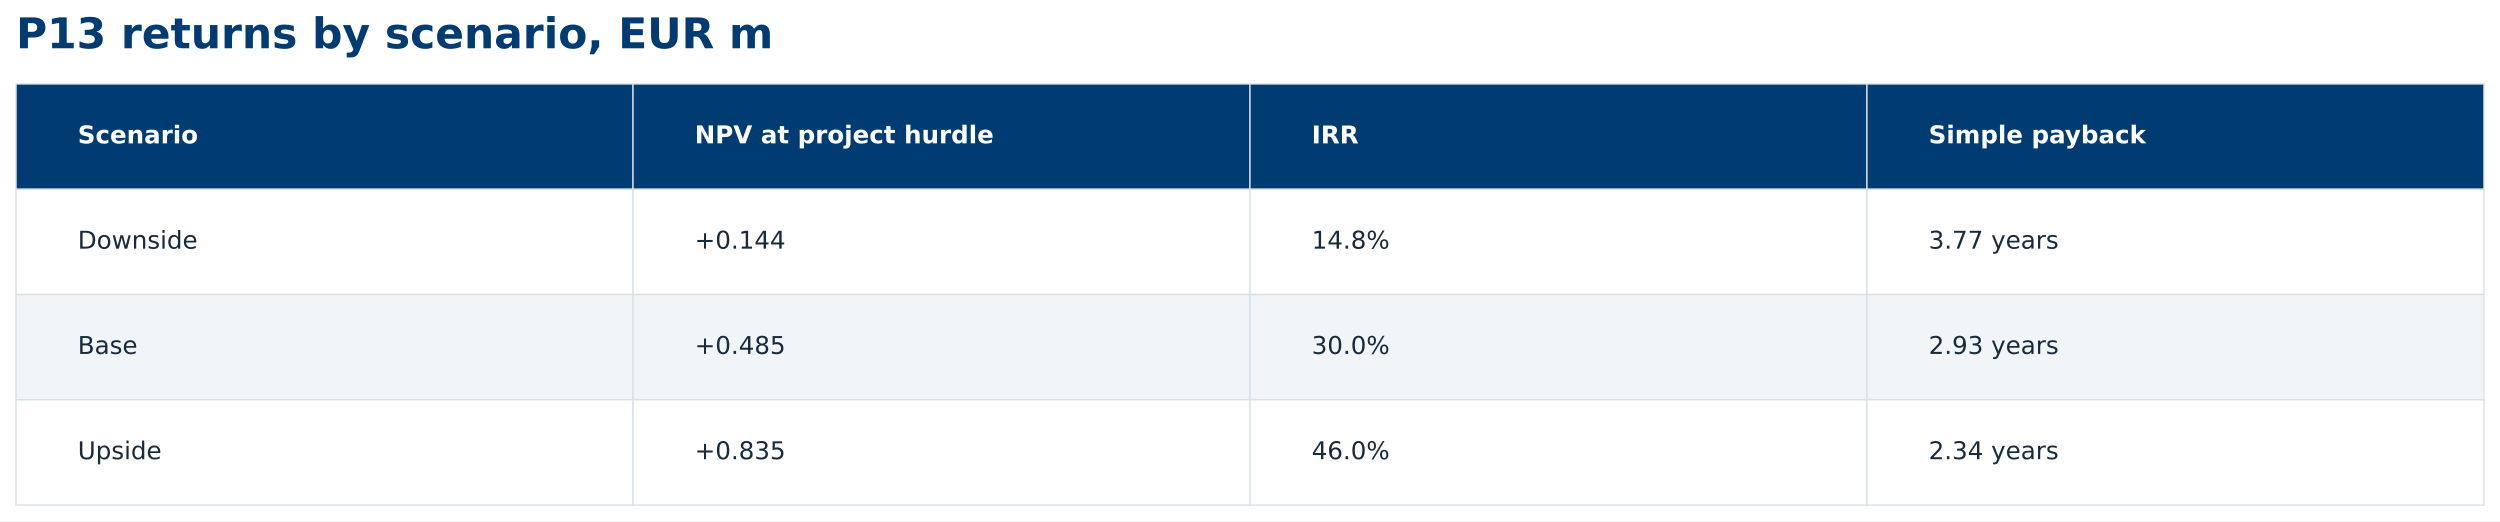
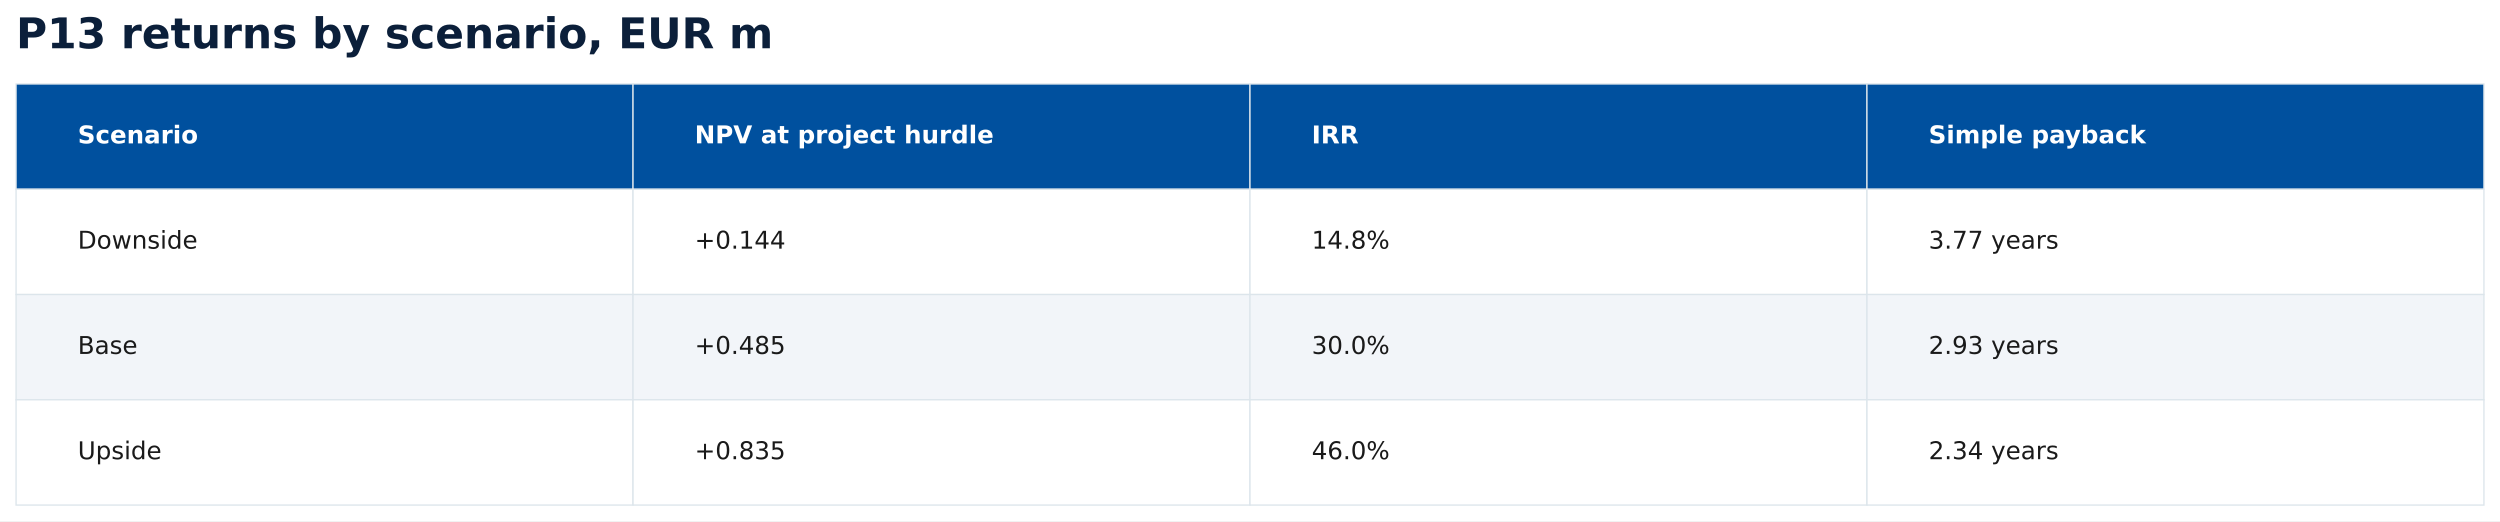
<svg xmlns="http://www.w3.org/2000/svg" xmlns:xlink="http://www.w3.org/1999/xlink" width="1120.32pt" height="233.535pt" viewBox="0 0 1120.32 233.535" version="1.1">
  <defs>
    <style type="text/css">*{stroke-linejoin: round; stroke-linecap: butt}</style>
  </defs>
  <g id="figure_1">
    <g id="patch_1">
      <path d="M 0 233.535  L 1120.32 233.535  L 1120.32 0  L 0 0  z " style="fill: #ffffff" />
    </g>
    <g id="axes_1">
      <g id="table_1">
        <g id="patch_2">
-           <path d="M 7.2 84.811  L 283.68 84.811  L 283.68 37.637  L 7.2 37.637  z " style="fill: #003b71; stroke: #d7e0e8; stroke-width: 0.6; stroke-linejoin: miter" />
+           <path d="M 7.2 84.811  L 283.68 84.811  L 283.68 37.637  L 7.2 37.637  z " style="fill: #00509e; stroke: #dce5eb; stroke-width: 0.6; stroke-linejoin: miter" />
        </g>
        <g id="text_1">
          <g style="fill: #ffffff" transform="translate(34.848 64.25954) scale(0.11 -0.11)">
            <defs>
              <path id="DejaVuSans-Bold-53" d="M 3834 4519  L 3834 3531  Q 3450 3703 3084 3790  Q 2719 3878 2394 3878  Q 1963 3878 1756 3759  Q 1550 3641 1550 3391  Q 1550 3203 1689 3098  Q 1828 2994 2194 2919  L 2706 2816  Q 3484 2659 3812 2340  Q 4141 2022 4141 1434  Q 4141 663 3683 286  Q 3225 -91 2284 -91  Q 1841 -91 1394 -6  Q 947 78 500 244  L 500 1259  Q 947 1022 1364 901  Q 1781 781 2169 781  Q 2563 781 2772 912  Q 2981 1044 2981 1288  Q 2981 1506 2839 1625  Q 2697 1744 2272 1838  L 1806 1941  Q 1106 2091 782 2419  Q 459 2747 459 3303  Q 459 4000 909 4375  Q 1359 4750 2203 4750  Q 2588 4750 2994 4692  Q 3400 4634 3834 4519  z " transform="scale(0.015625)" />
              <path id="DejaVuSans-Bold-63" d="M 3366 3391  L 3366 2478  Q 3138 2634 2908 2709  Q 2678 2784 2431 2784  Q 1963 2784 1702 2511  Q 1441 2238 1441 1747  Q 1441 1256 1702 982  Q 1963 709 2431 709  Q 2694 709 2930 787  Q 3166 866 3366 1019  L 3366 103  Q 3103 6 2833 -42  Q 2563 -91 2291 -91  Q 1344 -91 809 395  Q 275 881 275 1747  Q 275 2613 809 3098  Q 1344 3584 2291 3584  Q 2566 3584 2833 3536  Q 3100 3488 3366 3391  z " transform="scale(0.015625)" />
              <path id="DejaVuSans-Bold-65" d="M 4031 1759  L 4031 1441  L 1416 1441  Q 1456 1047 1700 850  Q 1944 653 2381 653  Q 2734 653 3104 758  Q 3475 863 3866 1075  L 3866 213  Q 3469 63 3072 -14  Q 2675 -91 2278 -91  Q 1328 -91 801 392  Q 275 875 275 1747  Q 275 2603 792 3093  Q 1309 3584 2216 3584  Q 3041 3584 3536 3087  Q 4031 2591 4031 1759  z M 2881 2131  Q 2881 2450 2695 2645  Q 2509 2841 2209 2841  Q 1884 2841 1681 2658  Q 1478 2475 1428 2131  L 2881 2131  z " transform="scale(0.015625)" />
              <path id="DejaVuSans-Bold-6e" d="M 4056 2131  L 4056 0  L 2931 0  L 2931 347  L 2931 1631  Q 2931 2084 2911 2256  Q 2891 2428 2841 2509  Q 2775 2619 2662 2680  Q 2550 2741 2406 2741  Q 2056 2741 1856 2470  Q 1656 2200 1656 1722  L 1656 0  L 538 0  L 538 3500  L 1656 3500  L 1656 2988  Q 1909 3294 2193 3439  Q 2478 3584 2822 3584  Q 3428 3584 3742 3212  Q 4056 2841 4056 2131  z " transform="scale(0.015625)" />
              <path id="DejaVuSans-Bold-61" d="M 2106 1575  Q 1756 1575 1579 1456  Q 1403 1338 1403 1106  Q 1403 894 1545 773  Q 1688 653 1941 653  Q 2256 653 2472 879  Q 2688 1106 2688 1447  L 2688 1575  L 2106 1575  z M 3816 1997  L 3816 0  L 2688 0  L 2688 519  Q 2463 200 2181 54  Q 1900 -91 1497 -91  Q 953 -91 614 226  Q 275 544 275 1050  Q 275 1666 698 1953  Q 1122 2241 2028 2241  L 2688 2241  L 2688 2328  Q 2688 2594 2478 2717  Q 2269 2841 1825 2841  Q 1466 2841 1156 2769  Q 847 2697 581 2553  L 581 3406  Q 941 3494 1303 3539  Q 1666 3584 2028 3584  Q 2975 3584 3395 3211  Q 3816 2838 3816 1997  z " transform="scale(0.015625)" />
              <path id="DejaVuSans-Bold-72" d="M 3138 2547  Q 2991 2616 2845 2648  Q 2700 2681 2553 2681  Q 2122 2681 1889 2404  Q 1656 2128 1656 1613  L 1656 0  L 538 0  L 538 3500  L 1656 3500  L 1656 2925  Q 1872 3269 2151 3426  Q 2431 3584 2822 3584  Q 2878 3584 2943 3579  Q 3009 3575 3134 3559  L 3138 2547  z " transform="scale(0.015625)" />
              <path id="DejaVuSans-Bold-69" d="M 538 3500  L 1656 3500  L 1656 0  L 538 0  L 538 3500  z M 538 4863  L 1656 4863  L 1656 3950  L 538 3950  L 538 4863  z " transform="scale(0.015625)" />
              <path id="DejaVuSans-Bold-6f" d="M 2203 2784  Q 1831 2784 1636 2517  Q 1441 2250 1441 1747  Q 1441 1244 1636 976  Q 1831 709 2203 709  Q 2569 709 2762 976  Q 2956 1244 2956 1747  Q 2956 2250 2762 2517  Q 2569 2784 2203 2784  z M 2203 3584  Q 3106 3584 3614 3096  Q 4122 2609 4122 1747  Q 4122 884 3614 396  Q 3106 -91 2203 -91  Q 1297 -91 786 396  Q 275 884 275 1747  Q 275 2609 786 3096  Q 1297 3584 2203 3584  z " transform="scale(0.015625)" />
            </defs>
            <use xlink:href="#DejaVuSans-Bold-53" />
            <use xlink:href="#DejaVuSans-Bold-63" transform="translate(72.02148 0)" />
            <use xlink:href="#DejaVuSans-Bold-65" transform="translate(131.2988 0)" />
            <use xlink:href="#DejaVuSans-Bold-6e" transform="translate(199.1211 0)" />
            <use xlink:href="#DejaVuSans-Bold-61" transform="translate(270.3125 0)" />
            <use xlink:href="#DejaVuSans-Bold-72" transform="translate(337.793 0)" />
            <use xlink:href="#DejaVuSans-Bold-69" transform="translate(387.1094 0)" />
            <use xlink:href="#DejaVuSans-Bold-6f" transform="translate(421.3867 0)" />
          </g>
        </g>
        <g id="patch_3">
-           <path d="M 283.68 84.811  L 560.16 84.811  L 560.16 37.637  L 283.68 37.637  z " style="fill: #003b71; stroke: #d7e0e8; stroke-width: 0.6; stroke-linejoin: miter" />
+           <path d="M 283.68 84.811  L 560.16 84.811  L 560.16 37.637  L 283.68 37.637  z " style="fill: #00509e; stroke: #dce5eb; stroke-width: 0.6; stroke-linejoin: miter" />
        </g>
        <g id="text_2">
          <g style="fill: #ffffff" transform="translate(311.328 64.21658) scale(0.11 -0.11)">
            <defs>
              <path id="DejaVuSans-Bold-4e" d="M 588 4666  L 1931 4666  L 3628 1466  L 3628 4666  L 4769 4666  L 4769 0  L 3425 0  L 1728 3200  L 1728 0  L 588 0  L 588 4666  z " transform="scale(0.015625)" />
              <path id="DejaVuSans-Bold-50" d="M 588 4666  L 2584 4666  Q 3475 4666 3951 4270  Q 4428 3875 4428 3144  Q 4428 2409 3951 2014  Q 3475 1619 2584 1619  L 1791 1619  L 1791 0  L 588 0  L 588 4666  z M 1791 3794  L 1791 2491  L 2456 2491  Q 2806 2491 2997 2661  Q 3188 2831 3188 3144  Q 3188 3456 2997 3625  Q 2806 3794 2456 3794  L 1791 3794  z " transform="scale(0.015625)" />
              <path id="DejaVuSans-Bold-56" d="M 31 4666  L 1241 4666  L 2478 1222  L 3713 4666  L 4922 4666  L 3194 0  L 1759 0  L 31 4666  z " transform="scale(0.015625)" />
              <path id="DejaVuSans-Bold-20" transform="scale(0.015625)" />
              <path id="DejaVuSans-Bold-74" d="M 1759 4494  L 1759 3500  L 2913 3500  L 2913 2700  L 1759 2700  L 1759 1216  Q 1759 972 1856 886  Q 1953 800 2241 800  L 2816 800  L 2816 0  L 1856 0  Q 1194 0 917 276  Q 641 553 641 1216  L 641 2700  L 84 2700  L 84 3500  L 641 3500  L 641 4494  L 1759 4494  z " transform="scale(0.015625)" />
              <path id="DejaVuSans-Bold-70" d="M 1656 506  L 1656 -1331  L 538 -1331  L 538 3500  L 1656 3500  L 1656 2988  Q 1888 3294 2169 3439  Q 2450 3584 2816 3584  Q 3463 3584 3878 3070  Q 4294 2556 4294 1747  Q 4294 938 3878 423  Q 3463 -91 2816 -91  Q 2450 -91 2169 54  Q 1888 200 1656 506  z M 2400 2772  Q 2041 2772 1848 2508  Q 1656 2244 1656 1747  Q 1656 1250 1848 986  Q 2041 722 2400 722  Q 2759 722 2948 984  Q 3138 1247 3138 1747  Q 3138 2247 2948 2509  Q 2759 2772 2400 2772  z " transform="scale(0.015625)" />
              <path id="DejaVuSans-Bold-6a" d="M 538 3500  L 1656 3500  L 1656 63  Q 1656 -641 1318 -1011  Q 981 -1381 341 -1381  L -213 -1381  L -213 -647  L -19 -647  Q 300 -647 419 -503  Q 538 -359 538 63  L 538 3500  z M 538 4863  L 1656 4863  L 1656 3950  L 538 3950  L 538 4863  z " transform="scale(0.015625)" />
              <path id="DejaVuSans-Bold-68" d="M 4056 2131  L 4056 0  L 2931 0  L 2931 347  L 2931 1625  Q 2931 2084 2911 2256  Q 2891 2428 2841 2509  Q 2775 2619 2662 2680  Q 2550 2741 2406 2741  Q 2056 2741 1856 2470  Q 1656 2200 1656 1722  L 1656 0  L 538 0  L 538 4863  L 1656 4863  L 1656 2988  Q 1909 3294 2193 3439  Q 2478 3584 2822 3584  Q 3428 3584 3742 3212  Q 4056 2841 4056 2131  z " transform="scale(0.015625)" />
              <path id="DejaVuSans-Bold-75" d="M 500 1363  L 500 3500  L 1625 3500  L 1625 3150  Q 1625 2866 1622 2436  Q 1619 2006 1619 1863  Q 1619 1441 1641 1255  Q 1663 1069 1716 984  Q 1784 875 1895 815  Q 2006 756 2150 756  Q 2500 756 2700 1025  Q 2900 1294 2900 1772  L 2900 3500  L 4019 3500  L 4019 0  L 2900 0  L 2900 506  Q 2647 200 2364 54  Q 2081 -91 1741 -91  Q 1134 -91 817 281  Q 500 653 500 1363  z " transform="scale(0.015625)" />
              <path id="DejaVuSans-Bold-64" d="M 2919 2988  L 2919 4863  L 4044 4863  L 4044 0  L 2919 0  L 2919 506  Q 2688 197 2409 53  Q 2131 -91 1766 -91  Q 1119 -91 703 423  Q 288 938 288 1747  Q 288 2556 703 3070  Q 1119 3584 1766 3584  Q 2128 3584 2408 3439  Q 2688 3294 2919 2988  z M 2181 722  Q 2541 722 2730 984  Q 2919 1247 2919 1747  Q 2919 2247 2730 2509  Q 2541 2772 2181 2772  Q 1825 2772 1636 2509  Q 1447 2247 1447 1747  Q 1447 1247 1636 984  Q 1825 722 2181 722  z " transform="scale(0.015625)" />
              <path id="DejaVuSans-Bold-6c" d="M 538 4863  L 1656 4863  L 1656 0  L 538 0  L 538 4863  z " transform="scale(0.015625)" />
            </defs>
            <use xlink:href="#DejaVuSans-Bold-4e" />
            <use xlink:href="#DejaVuSans-Bold-50" transform="translate(83.69141 0)" />
            <use xlink:href="#DejaVuSans-Bold-56" transform="translate(156.9824 0)" />
            <use xlink:href="#DejaVuSans-Bold-20" transform="translate(234.375 0)" />
            <use xlink:href="#DejaVuSans-Bold-61" transform="translate(269.1895 0)" />
            <use xlink:href="#DejaVuSans-Bold-74" transform="translate(336.6699 0)" />
            <use xlink:href="#DejaVuSans-Bold-20" transform="translate(384.4727 0)" />
            <use xlink:href="#DejaVuSans-Bold-70" transform="translate(419.2871 0)" />
            <use xlink:href="#DejaVuSans-Bold-72" transform="translate(490.8691 0)" />
            <use xlink:href="#DejaVuSans-Bold-6f" transform="translate(540.1855 0)" />
            <use xlink:href="#DejaVuSans-Bold-6a" transform="translate(608.8867 0)" />
            <use xlink:href="#DejaVuSans-Bold-65" transform="translate(643.1641 0)" />
            <use xlink:href="#DejaVuSans-Bold-63" transform="translate(710.9863 0)" />
            <use xlink:href="#DejaVuSans-Bold-74" transform="translate(770.2637 0)" />
            <use xlink:href="#DejaVuSans-Bold-20" transform="translate(818.0664 0)" />
            <use xlink:href="#DejaVuSans-Bold-68" transform="translate(852.8809 0)" />
            <use xlink:href="#DejaVuSans-Bold-75" transform="translate(924.0723 0)" />
            <use xlink:href="#DejaVuSans-Bold-72" transform="translate(995.2637 0)" />
            <use xlink:href="#DejaVuSans-Bold-64" transform="translate(1044.58 0)" />
            <use xlink:href="#DejaVuSans-Bold-6c" transform="translate(1116.162 0)" />
            <use xlink:href="#DejaVuSans-Bold-65" transform="translate(1150.439 0)" />
          </g>
        </g>
        <g id="patch_4">
-           <path d="M 560.16 84.811  L 836.64 84.811  L 836.64 37.637  L 560.16 37.637  z " style="fill: #003b71; stroke: #d7e0e8; stroke-width: 0.6; stroke-linejoin: miter" />
+           <path d="M 560.16 84.811  L 836.64 84.811  L 836.64 37.637  L 560.16 37.637  z " style="fill: #00509e; stroke: #dce5eb; stroke-width: 0.6; stroke-linejoin: miter" />
        </g>
        <g id="text_3">
          <g style="fill: #ffffff" transform="translate(587.808 64.25954) scale(0.11 -0.11)">
            <defs>
              <path id="DejaVuSans-Bold-49" d="M 588 4666  L 1791 4666  L 1791 0  L 588 0  L 588 4666  z " transform="scale(0.015625)" />
              <path id="DejaVuSans-Bold-52" d="M 2297 2597  Q 2675 2597 2839 2737  Q 3003 2878 3003 3200  Q 3003 3519 2839 3656  Q 2675 3794 2297 3794  L 1791 3794  L 1791 2597  L 2297 2597  z M 1791 1766  L 1791 0  L 588 0  L 588 4666  L 2425 4666  Q 3347 4666 3776 4356  Q 4206 4047 4206 3378  Q 4206 2916 3982 2619  Q 3759 2322 3309 2181  Q 3556 2125 3751 1926  Q 3947 1728 4147 1325  L 4800 0  L 3519 0  L 2950 1159  Q 2778 1509 2601 1637  Q 2425 1766 2131 1766  L 1791 1766  z " transform="scale(0.015625)" />
            </defs>
            <use xlink:href="#DejaVuSans-Bold-49" />
            <use xlink:href="#DejaVuSans-Bold-52" transform="translate(37.20703 0)" />
            <use xlink:href="#DejaVuSans-Bold-52" transform="translate(114.209 0)" />
          </g>
        </g>
        <g id="patch_5">
-           <path d="M 836.64 84.811  L 1113.12 84.811  L 1113.12 37.637  L 836.64 37.637  z " style="fill: #003b71; stroke: #d7e0e8; stroke-width: 0.6; stroke-linejoin: miter" />
+           <path d="M 836.64 84.811  L 1113.12 84.811  L 1113.12 37.637  L 836.64 37.637  z " style="fill: #00509e; stroke: #dce5eb; stroke-width: 0.6; stroke-linejoin: miter" />
        </g>
        <g id="text_4">
          <g style="fill: #ffffff" transform="translate(864.288 64.21658) scale(0.11 -0.11)">
            <defs>
              <path id="DejaVuSans-Bold-6d" d="M 3781 2919  Q 3994 3244 4286 3414  Q 4578 3584 4928 3584  Q 5531 3584 5847 3212  Q 6163 2841 6163 2131  L 6163 0  L 5038 0  L 5038 1825  Q 5041 1866 5042 1909  Q 5044 1953 5044 2034  Q 5044 2406 4934 2573  Q 4825 2741 4581 2741  Q 4263 2741 4089 2478  Q 3916 2216 3909 1719  L 3909 0  L 2784 0  L 2784 1825  Q 2784 2406 2684 2573  Q 2584 2741 2328 2741  Q 2006 2741 1831 2477  Q 1656 2213 1656 1722  L 1656 0  L 531 0  L 531 3500  L 1656 3500  L 1656 2988  Q 1863 3284 2130 3434  Q 2397 3584 2719 3584  Q 3081 3584 3359 3409  Q 3638 3234 3781 2919  z " transform="scale(0.015625)" />
              <path id="DejaVuSans-Bold-79" d="M 78 3500  L 1197 3500  L 2138 1125  L 2938 3500  L 4056 3500  L 2584 -331  Q 2363 -916 2067 -1148  Q 1772 -1381 1288 -1381  L 641 -1381  L 641 -647  L 991 -647  Q 1275 -647 1404 -556  Q 1534 -466 1606 -231  L 1638 -134  L 78 3500  z " transform="scale(0.015625)" />
              <path id="DejaVuSans-Bold-62" d="M 2400 722  Q 2759 722 2948 984  Q 3138 1247 3138 1747  Q 3138 2247 2948 2509  Q 2759 2772 2400 2772  Q 2041 2772 1848 2508  Q 1656 2244 1656 1747  Q 1656 1250 1848 986  Q 2041 722 2400 722  z M 1656 2988  Q 1888 3294 2169 3439  Q 2450 3584 2816 3584  Q 3463 3584 3878 3070  Q 4294 2556 4294 1747  Q 4294 938 3878 423  Q 3463 -91 2816 -91  Q 2450 -91 2169 54  Q 1888 200 1656 506  L 1656 0  L 538 0  L 538 4863  L 1656 4863  L 1656 2988  z " transform="scale(0.015625)" />
              <path id="DejaVuSans-Bold-6b" d="M 538 4863  L 1656 4863  L 1656 2216  L 2944 3500  L 4244 3500  L 2534 1894  L 4378 0  L 3022 0  L 1656 1459  L 1656 0  L 538 0  L 538 4863  z " transform="scale(0.015625)" />
            </defs>
            <use xlink:href="#DejaVuSans-Bold-53" />
            <use xlink:href="#DejaVuSans-Bold-69" transform="translate(72.02148 0)" />
            <use xlink:href="#DejaVuSans-Bold-6d" transform="translate(106.2988 0)" />
            <use xlink:href="#DejaVuSans-Bold-70" transform="translate(210.498 0)" />
            <use xlink:href="#DejaVuSans-Bold-6c" transform="translate(282.0801 0)" />
            <use xlink:href="#DejaVuSans-Bold-65" transform="translate(316.3574 0)" />
            <use xlink:href="#DejaVuSans-Bold-20" transform="translate(384.1797 0)" />
            <use xlink:href="#DejaVuSans-Bold-70" transform="translate(418.9941 0)" />
            <use xlink:href="#DejaVuSans-Bold-61" transform="translate(490.5762 0)" />
            <use xlink:href="#DejaVuSans-Bold-79" transform="translate(554.9316 0)" />
            <use xlink:href="#DejaVuSans-Bold-62" transform="translate(620.1172 0)" />
            <use xlink:href="#DejaVuSans-Bold-61" transform="translate(691.6992 0)" />
            <use xlink:href="#DejaVuSans-Bold-63" transform="translate(759.1797 0)" />
            <use xlink:href="#DejaVuSans-Bold-6b" transform="translate(818.457 0)" />
          </g>
        </g>
        <g id="patch_6">
-           <path d="M 7.2 131.986  L 283.68 131.986  L 283.68 84.811  L 7.2 84.811  z " style="fill: #ffffff; stroke: #d7e0e8; stroke-width: 0.6; stroke-linejoin: miter" />
+           <path d="M 7.2 131.986  L 283.68 131.986  L 283.68 84.811  L 7.2 84.811  z " style="fill: #ffffff; stroke: #dce5eb; stroke-width: 0.6; stroke-linejoin: miter" />
        </g>
        <g id="text_5">
-           <g style="fill: #172b3d" transform="translate(34.848 111.4339) scale(0.11 -0.11)">
+           <g style="fill: #1a1a1a" transform="translate(34.848 111.4339) scale(0.11 -0.11)">
            <defs>
              <path id="DejaVuSans-44" d="M 1259 4147  L 1259 519  L 2022 519  Q 2988 519 3436 956  Q 3884 1394 3884 2338  Q 3884 3275 3436 3711  Q 2988 4147 2022 4147  L 1259 4147  z M 628 4666  L 1925 4666  Q 3281 4666 3915 4102  Q 4550 3538 4550 2338  Q 4550 1131 3912 565  Q 3275 0 1925 0  L 628 0  L 628 4666  z " transform="scale(0.015625)" />
              <path id="DejaVuSans-6f" d="M 1959 3097  Q 1497 3097 1228 2736  Q 959 2375 959 1747  Q 959 1119 1226 758  Q 1494 397 1959 397  Q 2419 397 2687 759  Q 2956 1122 2956 1747  Q 2956 2369 2687 2733  Q 2419 3097 1959 3097  z M 1959 3584  Q 2709 3584 3137 3096  Q 3566 2609 3566 1747  Q 3566 888 3137 398  Q 2709 -91 1959 -91  Q 1206 -91 779 398  Q 353 888 353 1747  Q 353 2609 779 3096  Q 1206 3584 1959 3584  z " transform="scale(0.015625)" />
              <path id="DejaVuSans-77" d="M 269 3500  L 844 3500  L 1563 769  L 2278 3500  L 2956 3500  L 3675 769  L 4391 3500  L 4966 3500  L 4050 0  L 3372 0  L 2619 2869  L 1863 0  L 1184 0  L 269 3500  z " transform="scale(0.015625)" />
              <path id="DejaVuSans-6e" d="M 3513 2113  L 3513 0  L 2938 0  L 2938 2094  Q 2938 2591 2744 2837  Q 2550 3084 2163 3084  Q 1697 3084 1428 2787  Q 1159 2491 1159 1978  L 1159 0  L 581 0  L 581 3500  L 1159 3500  L 1159 2956  Q 1366 3272 1645 3428  Q 1925 3584 2291 3584  Q 2894 3584 3203 3211  Q 3513 2838 3513 2113  z " transform="scale(0.015625)" />
              <path id="DejaVuSans-73" d="M 2834 3397  L 2834 2853  Q 2591 2978 2328 3040  Q 2066 3103 1784 3103  Q 1356 3103 1142 2972  Q 928 2841 928 2578  Q 928 2378 1081 2264  Q 1234 2150 1697 2047  L 1894 2003  Q 2506 1872 2764 1633  Q 3022 1394 3022 966  Q 3022 478 2636 193  Q 2250 -91 1575 -91  Q 1294 -91 989 -36  Q 684 19 347 128  L 347 722  Q 666 556 975 473  Q 1284 391 1588 391  Q 1994 391 2212 530  Q 2431 669 2431 922  Q 2431 1156 2273 1281  Q 2116 1406 1581 1522  L 1381 1569  Q 847 1681 609 1914  Q 372 2147 372 2553  Q 372 3047 722 3315  Q 1072 3584 1716 3584  Q 2034 3584 2315 3537  Q 2597 3491 2834 3397  z " transform="scale(0.015625)" />
              <path id="DejaVuSans-69" d="M 603 3500  L 1178 3500  L 1178 0  L 603 0  L 603 3500  z M 603 4863  L 1178 4863  L 1178 4134  L 603 4134  L 603 4863  z " transform="scale(0.015625)" />
              <path id="DejaVuSans-64" d="M 2906 2969  L 2906 4863  L 3481 4863  L 3481 0  L 2906 0  L 2906 525  Q 2725 213 2448 61  Q 2172 -91 1784 -91  Q 1150 -91 751 415  Q 353 922 353 1747  Q 353 2572 751 3078  Q 1150 3584 1784 3584  Q 2172 3584 2448 3432  Q 2725 3281 2906 2969  z M 947 1747  Q 947 1113 1208 752  Q 1469 391 1925 391  Q 2381 391 2643 752  Q 2906 1113 2906 1747  Q 2906 2381 2643 2742  Q 2381 3103 1925 3103  Q 1469 3103 1208 2742  Q 947 2381 947 1747  z " transform="scale(0.015625)" />
              <path id="DejaVuSans-65" d="M 3597 1894  L 3597 1613  L 953 1613  Q 991 1019 1311 708  Q 1631 397 2203 397  Q 2534 397 2845 478  Q 3156 559 3463 722  L 3463 178  Q 3153 47 2828 -22  Q 2503 -91 2169 -91  Q 1331 -91 842 396  Q 353 884 353 1716  Q 353 2575 817 3079  Q 1281 3584 2069 3584  Q 2775 3584 3186 3129  Q 3597 2675 3597 1894  z M 3022 2063  Q 3016 2534 2758 2815  Q 2500 3097 2075 3097  Q 1594 3097 1305 2825  Q 1016 2553 972 2059  L 3022 2063  z " transform="scale(0.015625)" />
            </defs>
            <use xlink:href="#DejaVuSans-44" />
            <use xlink:href="#DejaVuSans-6f" transform="translate(77.00195 0)" />
            <use xlink:href="#DejaVuSans-77" transform="translate(138.1836 0)" />
            <use xlink:href="#DejaVuSans-6e" transform="translate(219.9707 0)" />
            <use xlink:href="#DejaVuSans-73" transform="translate(283.3496 0)" />
            <use xlink:href="#DejaVuSans-69" transform="translate(335.4492 0)" />
            <use xlink:href="#DejaVuSans-64" transform="translate(363.2324 0)" />
            <use xlink:href="#DejaVuSans-65" transform="translate(426.709 0)" />
          </g>
        </g>
        <g id="patch_7">
-           <path d="M 283.68 131.986  L 560.16 131.986  L 560.16 84.811  L 283.68 84.811  z " style="fill: #ffffff; stroke: #d7e0e8; stroke-width: 0.6; stroke-linejoin: miter" />
+           <path d="M 283.68 131.986  L 560.16 131.986  L 560.16 84.811  L 283.68 84.811  z " style="fill: #ffffff; stroke: #dce5eb; stroke-width: 0.6; stroke-linejoin: miter" />
        </g>
        <g id="text_6">
-           <g style="fill: #172b3d" transform="translate(311.328 111.4339) scale(0.11 -0.11)">
+           <g style="fill: #1a1a1a" transform="translate(311.328 111.4339) scale(0.11 -0.11)">
            <defs>
              <path id="DejaVuSans-2b" d="M 2944 4013  L 2944 2272  L 4684 2272  L 4684 1741  L 2944 1741  L 2944 0  L 2419 0  L 2419 1741  L 678 1741  L 678 2272  L 2419 2272  L 2419 4013  L 2944 4013  z " transform="scale(0.015625)" />
              <path id="DejaVuSans-30" d="M 2034 4250  Q 1547 4250 1301 3770  Q 1056 3291 1056 2328  Q 1056 1369 1301 889  Q 1547 409 2034 409  Q 2525 409 2770 889  Q 3016 1369 3016 2328  Q 3016 3291 2770 3770  Q 2525 4250 2034 4250  z M 2034 4750  Q 2819 4750 3233 4129  Q 3647 3509 3647 2328  Q 3647 1150 3233 529  Q 2819 -91 2034 -91  Q 1250 -91 836 529  Q 422 1150 422 2328  Q 422 3509 836 4129  Q 1250 4750 2034 4750  z " transform="scale(0.015625)" />
              <path id="DejaVuSans-2e" d="M 684 794  L 1344 794  L 1344 0  L 684 0  L 684 794  z " transform="scale(0.015625)" />
              <path id="DejaVuSans-31" d="M 794 531  L 1825 531  L 1825 4091  L 703 3866  L 703 4441  L 1819 4666  L 2450 4666  L 2450 531  L 3481 531  L 3481 0  L 794 0  L 794 531  z " transform="scale(0.015625)" />
              <path id="DejaVuSans-34" d="M 2419 4116  L 825 1625  L 2419 1625  L 2419 4116  z M 2253 4666  L 3047 4666  L 3047 1625  L 3713 1625  L 3713 1100  L 3047 1100  L 3047 0  L 2419 0  L 2419 1100  L 313 1100  L 313 1709  L 2253 4666  z " transform="scale(0.015625)" />
            </defs>
            <use xlink:href="#DejaVuSans-2b" />
            <use xlink:href="#DejaVuSans-30" transform="translate(83.78906 0)" />
            <use xlink:href="#DejaVuSans-2e" transform="translate(147.4121 0)" />
            <use xlink:href="#DejaVuSans-31" transform="translate(179.1992 0)" />
            <use xlink:href="#DejaVuSans-34" transform="translate(242.8223 0)" />
            <use xlink:href="#DejaVuSans-34" transform="translate(306.4453 0)" />
          </g>
        </g>
        <g id="patch_8">
-           <path d="M 560.16 131.986  L 836.64 131.986  L 836.64 84.811  L 560.16 84.811  z " style="fill: #ffffff; stroke: #d7e0e8; stroke-width: 0.6; stroke-linejoin: miter" />
+           <path d="M 560.16 131.986  L 836.64 131.986  L 836.64 84.811  L 560.16 84.811  z " style="fill: #ffffff; stroke: #dce5eb; stroke-width: 0.6; stroke-linejoin: miter" />
        </g>
        <g id="text_7">
-           <g style="fill: #172b3d" transform="translate(587.808 111.4339) scale(0.11 -0.11)">
+           <g style="fill: #1a1a1a" transform="translate(587.808 111.4339) scale(0.11 -0.11)">
            <defs>
              <path id="DejaVuSans-38" d="M 2034 2216  Q 1584 2216 1326 1975  Q 1069 1734 1069 1313  Q 1069 891 1326 650  Q 1584 409 2034 409  Q 2484 409 2743 651  Q 3003 894 3003 1313  Q 3003 1734 2745 1975  Q 2488 2216 2034 2216  z M 1403 2484  Q 997 2584 770 2862  Q 544 3141 544 3541  Q 544 4100 942 4425  Q 1341 4750 2034 4750  Q 2731 4750 3128 4425  Q 3525 4100 3525 3541  Q 3525 3141 3298 2862  Q 3072 2584 2669 2484  Q 3125 2378 3379 2068  Q 3634 1759 3634 1313  Q 3634 634 3220 271  Q 2806 -91 2034 -91  Q 1263 -91 848 271  Q 434 634 434 1313  Q 434 1759 690 2068  Q 947 2378 1403 2484  z M 1172 3481  Q 1172 3119 1398 2916  Q 1625 2713 2034 2713  Q 2441 2713 2670 2916  Q 2900 3119 2900 3481  Q 2900 3844 2670 4047  Q 2441 4250 2034 4250  Q 1625 4250 1398 4047  Q 1172 3844 1172 3481  z " transform="scale(0.015625)" />
              <path id="DejaVuSans-25" d="M 4653 2053  Q 4381 2053 4226 1822  Q 4072 1591 4072 1178  Q 4072 772 4226 539  Q 4381 306 4653 306  Q 4919 306 5073 539  Q 5228 772 5228 1178  Q 5228 1588 5073 1820  Q 4919 2053 4653 2053  z M 4653 2450  Q 5147 2450 5437 2106  Q 5728 1763 5728 1178  Q 5728 594 5436 251  Q 5144 -91 4653 -91  Q 4153 -91 3862 251  Q 3572 594 3572 1178  Q 3572 1766 3864 2108  Q 4156 2450 4653 2450  z M 1428 4353  Q 1159 4353 1004 4120  Q 850 3888 850 3481  Q 850 3069 1003 2837  Q 1156 2606 1428 2606  Q 1700 2606 1854 2837  Q 2009 3069 2009 3481  Q 2009 3884 1853 4118  Q 1697 4353 1428 4353  z M 4250 4750  L 4750 4750  L 1831 -91  L 1331 -91  L 4250 4750  z M 1428 4750  Q 1922 4750 2215 4408  Q 2509 4066 2509 3481  Q 2509 2891 2217 2550  Q 1925 2209 1428 2209  Q 931 2209 642 2551  Q 353 2894 353 3481  Q 353 4063 643 4406  Q 934 4750 1428 4750  z " transform="scale(0.015625)" />
            </defs>
            <use xlink:href="#DejaVuSans-31" />
            <use xlink:href="#DejaVuSans-34" transform="translate(63.62305 0)" />
            <use xlink:href="#DejaVuSans-2e" transform="translate(127.2461 0)" />
            <use xlink:href="#DejaVuSans-38" transform="translate(159.0332 0)" />
            <use xlink:href="#DejaVuSans-25" transform="translate(222.6562 0)" />
          </g>
        </g>
        <g id="patch_9">
-           <path d="M 836.64 131.986  L 1113.12 131.986  L 1113.12 84.811  L 836.64 84.811  z " style="fill: #ffffff; stroke: #d7e0e8; stroke-width: 0.6; stroke-linejoin: miter" />
+           <path d="M 836.64 131.986  L 1113.12 131.986  L 1113.12 84.811  L 836.64 84.811  z " style="fill: #ffffff; stroke: #dce5eb; stroke-width: 0.6; stroke-linejoin: miter" />
        </g>
        <g id="text_8">
-           <g style="fill: #172b3d" transform="translate(864.288 111.4339) scale(0.11 -0.11)">
+           <g style="fill: #1a1a1a" transform="translate(864.288 111.4339) scale(0.11 -0.11)">
            <defs>
              <path id="DejaVuSans-33" d="M 2597 2516  Q 3050 2419 3304 2112  Q 3559 1806 3559 1356  Q 3559 666 3084 287  Q 2609 -91 1734 -91  Q 1441 -91 1130 -33  Q 819 25 488 141  L 488 750  Q 750 597 1062 519  Q 1375 441 1716 441  Q 2309 441 2620 675  Q 2931 909 2931 1356  Q 2931 1769 2642 2001  Q 2353 2234 1838 2234  L 1294 2234  L 1294 2753  L 1863 2753  Q 2328 2753 2575 2939  Q 2822 3125 2822 3475  Q 2822 3834 2567 4026  Q 2313 4219 1838 4219  Q 1578 4219 1281 4162  Q 984 4106 628 3988  L 628 4550  Q 988 4650 1302 4700  Q 1616 4750 1894 4750  Q 2613 4750 3031 4423  Q 3450 4097 3450 3541  Q 3450 3153 3228 2886  Q 3006 2619 2597 2516  z " transform="scale(0.015625)" />
              <path id="DejaVuSans-37" d="M 525 4666  L 3525 4666  L 3525 4397  L 1831 0  L 1172 0  L 2766 4134  L 525 4134  L 525 4666  z " transform="scale(0.015625)" />
              <path id="DejaVuSans-20" transform="scale(0.015625)" />
              <path id="DejaVuSans-79" d="M 2059 -325  Q 1816 -950 1584 -1140  Q 1353 -1331 966 -1331  L 506 -1331  L 506 -850  L 844 -850  Q 1081 -850 1212 -737  Q 1344 -625 1503 -206  L 1606 56  L 191 3500  L 800 3500  L 1894 763  L 2988 3500  L 3597 3500  L 2059 -325  z " transform="scale(0.015625)" />
              <path id="DejaVuSans-61" d="M 2194 1759  Q 1497 1759 1228 1600  Q 959 1441 959 1056  Q 959 750 1161 570  Q 1363 391 1709 391  Q 2188 391 2477 730  Q 2766 1069 2766 1631  L 2766 1759  L 2194 1759  z M 3341 1997  L 3341 0  L 2766 0  L 2766 531  Q 2569 213 2275 61  Q 1981 -91 1556 -91  Q 1019 -91 701 211  Q 384 513 384 1019  Q 384 1609 779 1909  Q 1175 2209 1959 2209  L 2766 2209  L 2766 2266  Q 2766 2663 2505 2880  Q 2244 3097 1772 3097  Q 1472 3097 1187 3025  Q 903 2953 641 2809  L 641 3341  Q 956 3463 1253 3523  Q 1550 3584 1831 3584  Q 2591 3584 2966 3190  Q 3341 2797 3341 1997  z " transform="scale(0.015625)" />
              <path id="DejaVuSans-72" d="M 2631 2963  Q 2534 3019 2420 3045  Q 2306 3072 2169 3072  Q 1681 3072 1420 2755  Q 1159 2438 1159 1844  L 1159 0  L 581 0  L 581 3500  L 1159 3500  L 1159 2956  Q 1341 3275 1631 3429  Q 1922 3584 2338 3584  Q 2397 3584 2469 3576  Q 2541 3569 2628 3553  L 2631 2963  z " transform="scale(0.015625)" />
            </defs>
            <use xlink:href="#DejaVuSans-33" />
            <use xlink:href="#DejaVuSans-2e" transform="translate(63.62305 0)" />
            <use xlink:href="#DejaVuSans-37" transform="translate(95.41016 0)" />
            <use xlink:href="#DejaVuSans-37" transform="translate(159.0332 0)" />
            <use xlink:href="#DejaVuSans-20" transform="translate(222.6562 0)" />
            <use xlink:href="#DejaVuSans-79" transform="translate(254.4434 0)" />
            <use xlink:href="#DejaVuSans-65" transform="translate(313.623 0)" />
            <use xlink:href="#DejaVuSans-61" transform="translate(375.1465 0)" />
            <use xlink:href="#DejaVuSans-72" transform="translate(436.4258 0)" />
            <use xlink:href="#DejaVuSans-73" transform="translate(477.5391 0)" />
          </g>
        </g>
        <g id="patch_10">
-           <path d="M 7.2 179.16  L 283.68 179.16  L 283.68 131.986  L 7.2 131.986  z " style="fill: #f1f5f8; stroke: #d7e0e8; stroke-width: 0.6; stroke-linejoin: miter" />
+           <path d="M 7.2 179.16  L 283.68 179.16  L 283.68 131.986  L 7.2 131.986  z " style="fill: #f2f5f9; stroke: #dce5eb; stroke-width: 0.6; stroke-linejoin: miter" />
        </g>
        <g id="text_9">
-           <g style="fill: #172b3d" transform="translate(34.848 158.6083) scale(0.11 -0.11)">
+           <g style="fill: #1a1a1a" transform="translate(34.848 158.6083) scale(0.11 -0.11)">
            <defs>
              <path id="DejaVuSans-42" d="M 1259 2228  L 1259 519  L 2272 519  Q 2781 519 3026 730  Q 3272 941 3272 1375  Q 3272 1813 3026 2020  Q 2781 2228 2272 2228  L 1259 2228  z M 1259 4147  L 1259 2741  L 2194 2741  Q 2656 2741 2882 2914  Q 3109 3088 3109 3444  Q 3109 3797 2882 3972  Q 2656 4147 2194 4147  L 1259 4147  z M 628 4666  L 2241 4666  Q 2963 4666 3353 4366  Q 3744 4066 3744 3513  Q 3744 3084 3544 2831  Q 3344 2578 2956 2516  Q 3422 2416 3680 2098  Q 3938 1781 3938 1306  Q 3938 681 3513 340  Q 3088 0 2303 0  L 628 0  L 628 4666  z " transform="scale(0.015625)" />
            </defs>
            <use xlink:href="#DejaVuSans-42" />
            <use xlink:href="#DejaVuSans-61" transform="translate(68.60352 0)" />
            <use xlink:href="#DejaVuSans-73" transform="translate(129.8828 0)" />
            <use xlink:href="#DejaVuSans-65" transform="translate(181.9824 0)" />
          </g>
        </g>
        <g id="patch_11">
-           <path d="M 283.68 179.16  L 560.16 179.16  L 560.16 131.986  L 283.68 131.986  z " style="fill: #f1f5f8; stroke: #d7e0e8; stroke-width: 0.6; stroke-linejoin: miter" />
+           <path d="M 283.68 179.16  L 560.16 179.16  L 560.16 131.986  L 283.68 131.986  z " style="fill: #f2f5f9; stroke: #dce5eb; stroke-width: 0.6; stroke-linejoin: miter" />
        </g>
        <g id="text_10">
-           <g style="fill: #172b3d" transform="translate(311.328 158.6083) scale(0.11 -0.11)">
+           <g style="fill: #1a1a1a" transform="translate(311.328 158.6083) scale(0.11 -0.11)">
            <defs>
              <path id="DejaVuSans-35" d="M 691 4666  L 3169 4666  L 3169 4134  L 1269 4134  L 1269 2991  Q 1406 3038 1543 3061  Q 1681 3084 1819 3084  Q 2600 3084 3056 2656  Q 3513 2228 3513 1497  Q 3513 744 3044 326  Q 2575 -91 1722 -91  Q 1428 -91 1123 -41  Q 819 9 494 109  L 494 744  Q 775 591 1075 516  Q 1375 441 1709 441  Q 2250 441 2565 725  Q 2881 1009 2881 1497  Q 2881 1984 2565 2268  Q 2250 2553 1709 2553  Q 1456 2553 1204 2497  Q 953 2441 691 2322  L 691 4666  z " transform="scale(0.015625)" />
            </defs>
            <use xlink:href="#DejaVuSans-2b" />
            <use xlink:href="#DejaVuSans-30" transform="translate(83.78906 0)" />
            <use xlink:href="#DejaVuSans-2e" transform="translate(147.4121 0)" />
            <use xlink:href="#DejaVuSans-34" transform="translate(179.1992 0)" />
            <use xlink:href="#DejaVuSans-38" transform="translate(242.8223 0)" />
            <use xlink:href="#DejaVuSans-35" transform="translate(306.4453 0)" />
          </g>
        </g>
        <g id="patch_12">
-           <path d="M 560.16 179.16  L 836.64 179.16  L 836.64 131.986  L 560.16 131.986  z " style="fill: #f1f5f8; stroke: #d7e0e8; stroke-width: 0.6; stroke-linejoin: miter" />
+           <path d="M 560.16 179.16  L 836.64 179.16  L 836.64 131.986  L 560.16 131.986  z " style="fill: #f2f5f9; stroke: #dce5eb; stroke-width: 0.6; stroke-linejoin: miter" />
        </g>
        <g id="text_11">
-           <g style="fill: #172b3d" transform="translate(587.808 158.6083) scale(0.11 -0.11)">
+           <g style="fill: #1a1a1a" transform="translate(587.808 158.6083) scale(0.11 -0.11)">
            <use xlink:href="#DejaVuSans-33" />
            <use xlink:href="#DejaVuSans-30" transform="translate(63.62305 0)" />
            <use xlink:href="#DejaVuSans-2e" transform="translate(127.2461 0)" />
            <use xlink:href="#DejaVuSans-30" transform="translate(159.0332 0)" />
            <use xlink:href="#DejaVuSans-25" transform="translate(222.6562 0)" />
          </g>
        </g>
        <g id="patch_13">
-           <path d="M 836.64 179.16  L 1113.12 179.16  L 1113.12 131.986  L 836.64 131.986  z " style="fill: #f1f5f8; stroke: #d7e0e8; stroke-width: 0.6; stroke-linejoin: miter" />
+           <path d="M 836.64 179.16  L 1113.12 179.16  L 1113.12 131.986  L 836.64 131.986  z " style="fill: #f2f5f9; stroke: #dce5eb; stroke-width: 0.6; stroke-linejoin: miter" />
        </g>
        <g id="text_12">
-           <g style="fill: #172b3d" transform="translate(864.288 158.6083) scale(0.11 -0.11)">
+           <g style="fill: #1a1a1a" transform="translate(864.288 158.6083) scale(0.11 -0.11)">
            <defs>
              <path id="DejaVuSans-32" d="M 1228 531  L 3431 531  L 3431 0  L 469 0  L 469 531  Q 828 903 1448 1529  Q 2069 2156 2228 2338  Q 2531 2678 2651 2914  Q 2772 3150 2772 3378  Q 2772 3750 2511 3984  Q 2250 4219 1831 4219  Q 1534 4219 1204 4116  Q 875 4013 500 3803  L 500 4441  Q 881 4594 1212 4672  Q 1544 4750 1819 4750  Q 2544 4750 2975 4387  Q 3406 4025 3406 3419  Q 3406 3131 3298 2873  Q 3191 2616 2906 2266  Q 2828 2175 2409 1742  Q 1991 1309 1228 531  z " transform="scale(0.015625)" />
              <path id="DejaVuSans-39" d="M 703 97  L 703 672  Q 941 559 1184 500  Q 1428 441 1663 441  Q 2288 441 2617 861  Q 2947 1281 2994 2138  Q 2813 1869 2534 1725  Q 2256 1581 1919 1581  Q 1219 1581 811 2004  Q 403 2428 403 3163  Q 403 3881 828 4315  Q 1253 4750 1959 4750  Q 2769 4750 3195 4129  Q 3622 3509 3622 2328  Q 3622 1225 3098 567  Q 2575 -91 1691 -91  Q 1453 -91 1209 -44  Q 966 3 703 97  z M 1959 2075  Q 2384 2075 2632 2365  Q 2881 2656 2881 3163  Q 2881 3666 2632 3958  Q 2384 4250 1959 4250  Q 1534 4250 1286 3958  Q 1038 3666 1038 3163  Q 1038 2656 1286 2365  Q 1534 2075 1959 2075  z " transform="scale(0.015625)" />
            </defs>
            <use xlink:href="#DejaVuSans-32" />
            <use xlink:href="#DejaVuSans-2e" transform="translate(63.62305 0)" />
            <use xlink:href="#DejaVuSans-39" transform="translate(95.41016 0)" />
            <use xlink:href="#DejaVuSans-33" transform="translate(159.0332 0)" />
            <use xlink:href="#DejaVuSans-20" transform="translate(222.6562 0)" />
            <use xlink:href="#DejaVuSans-79" transform="translate(254.4434 0)" />
            <use xlink:href="#DejaVuSans-65" transform="translate(313.623 0)" />
            <use xlink:href="#DejaVuSans-61" transform="translate(375.1465 0)" />
            <use xlink:href="#DejaVuSans-72" transform="translate(436.4258 0)" />
            <use xlink:href="#DejaVuSans-73" transform="translate(477.5391 0)" />
          </g>
        </g>
        <g id="patch_14">
-           <path d="M 7.2 226.335  L 283.68 226.335  L 283.68 179.16  L 7.2 179.16  z " style="fill: #ffffff; stroke: #d7e0e8; stroke-width: 0.6; stroke-linejoin: miter" />
+           <path d="M 7.2 226.335  L 283.68 226.335  L 283.68 179.16  L 7.2 179.16  z " style="fill: #ffffff; stroke: #dce5eb; stroke-width: 0.6; stroke-linejoin: miter" />
        </g>
        <g id="text_13">
-           <g style="fill: #172b3d" transform="translate(34.848 205.7827) scale(0.11 -0.11)">
+           <g style="fill: #1a1a1a" transform="translate(34.848 205.7827) scale(0.11 -0.11)">
            <defs>
              <path id="DejaVuSans-55" d="M 556 4666  L 1191 4666  L 1191 1831  Q 1191 1081 1462 751  Q 1734 422 2344 422  Q 2950 422 3222 751  Q 3494 1081 3494 1831  L 3494 4666  L 4128 4666  L 4128 1753  Q 4128 841 3676 375  Q 3225 -91 2344 -91  Q 1459 -91 1007 375  Q 556 841 556 1753  L 556 4666  z " transform="scale(0.015625)" />
              <path id="DejaVuSans-70" d="M 1159 525  L 1159 -1331  L 581 -1331  L 581 3500  L 1159 3500  L 1159 2969  Q 1341 3281 1617 3432  Q 1894 3584 2278 3584  Q 2916 3584 3314 3078  Q 3713 2572 3713 1747  Q 3713 922 3314 415  Q 2916 -91 2278 -91  Q 1894 -91 1617 61  Q 1341 213 1159 525  z M 3116 1747  Q 3116 2381 2855 2742  Q 2594 3103 2138 3103  Q 1681 3103 1420 2742  Q 1159 2381 1159 1747  Q 1159 1113 1420 752  Q 1681 391 2138 391  Q 2594 391 2855 752  Q 3116 1113 3116 1747  z " transform="scale(0.015625)" />
            </defs>
            <use xlink:href="#DejaVuSans-55" />
            <use xlink:href="#DejaVuSans-70" transform="translate(73.19336 0)" />
            <use xlink:href="#DejaVuSans-73" transform="translate(136.6699 0)" />
            <use xlink:href="#DejaVuSans-69" transform="translate(188.7695 0)" />
            <use xlink:href="#DejaVuSans-64" transform="translate(216.5527 0)" />
            <use xlink:href="#DejaVuSans-65" transform="translate(280.0293 0)" />
          </g>
        </g>
        <g id="patch_15">
-           <path d="M 283.68 226.335  L 560.16 226.335  L 560.16 179.16  L 283.68 179.16  z " style="fill: #ffffff; stroke: #d7e0e8; stroke-width: 0.6; stroke-linejoin: miter" />
+           <path d="M 283.68 226.335  L 560.16 226.335  L 560.16 179.16  L 283.68 179.16  z " style="fill: #ffffff; stroke: #dce5eb; stroke-width: 0.6; stroke-linejoin: miter" />
        </g>
        <g id="text_14">
-           <g style="fill: #172b3d" transform="translate(311.328 205.7827) scale(0.11 -0.11)">
+           <g style="fill: #1a1a1a" transform="translate(311.328 205.7827) scale(0.11 -0.11)">
            <use xlink:href="#DejaVuSans-2b" />
            <use xlink:href="#DejaVuSans-30" transform="translate(83.78906 0)" />
            <use xlink:href="#DejaVuSans-2e" transform="translate(147.4121 0)" />
            <use xlink:href="#DejaVuSans-38" transform="translate(179.1992 0)" />
            <use xlink:href="#DejaVuSans-33" transform="translate(242.8223 0)" />
            <use xlink:href="#DejaVuSans-35" transform="translate(306.4453 0)" />
          </g>
        </g>
        <g id="patch_16">
-           <path d="M 560.16 226.335  L 836.64 226.335  L 836.64 179.16  L 560.16 179.16  z " style="fill: #ffffff; stroke: #d7e0e8; stroke-width: 0.6; stroke-linejoin: miter" />
+           <path d="M 560.16 226.335  L 836.64 226.335  L 836.64 179.16  L 560.16 179.16  z " style="fill: #ffffff; stroke: #dce5eb; stroke-width: 0.6; stroke-linejoin: miter" />
        </g>
        <g id="text_15">
-           <g style="fill: #172b3d" transform="translate(587.808 205.7827) scale(0.11 -0.11)">
+           <g style="fill: #1a1a1a" transform="translate(587.808 205.7827) scale(0.11 -0.11)">
            <defs>
              <path id="DejaVuSans-36" d="M 2113 2584  Q 1688 2584 1439 2293  Q 1191 2003 1191 1497  Q 1191 994 1439 701  Q 1688 409 2113 409  Q 2538 409 2786 701  Q 3034 994 3034 1497  Q 3034 2003 2786 2293  Q 2538 2584 2113 2584  z M 3366 4563  L 3366 3988  Q 3128 4100 2886 4159  Q 2644 4219 2406 4219  Q 1781 4219 1451 3797  Q 1122 3375 1075 2522  Q 1259 2794 1537 2939  Q 1816 3084 2150 3084  Q 2853 3084 3261 2657  Q 3669 2231 3669 1497  Q 3669 778 3244 343  Q 2819 -91 2113 -91  Q 1303 -91 875 529  Q 447 1150 447 2328  Q 447 3434 972 4092  Q 1497 4750 2381 4750  Q 2619 4750 2861 4703  Q 3103 4656 3366 4563  z " transform="scale(0.015625)" />
            </defs>
            <use xlink:href="#DejaVuSans-34" />
            <use xlink:href="#DejaVuSans-36" transform="translate(63.62305 0)" />
            <use xlink:href="#DejaVuSans-2e" transform="translate(127.2461 0)" />
            <use xlink:href="#DejaVuSans-30" transform="translate(159.0332 0)" />
            <use xlink:href="#DejaVuSans-25" transform="translate(222.6562 0)" />
          </g>
        </g>
        <g id="patch_17">
-           <path d="M 836.64 226.335  L 1113.12 226.335  L 1113.12 179.16  L 836.64 179.16  z " style="fill: #ffffff; stroke: #d7e0e8; stroke-width: 0.6; stroke-linejoin: miter" />
+           <path d="M 836.64 226.335  L 1113.12 226.335  L 1113.12 179.16  L 836.64 179.16  z " style="fill: #ffffff; stroke: #dce5eb; stroke-width: 0.6; stroke-linejoin: miter" />
        </g>
        <g id="text_16">
-           <g style="fill: #172b3d" transform="translate(864.288 205.7827) scale(0.11 -0.11)">
+           <g style="fill: #1a1a1a" transform="translate(864.288 205.7827) scale(0.11 -0.11)">
            <use xlink:href="#DejaVuSans-32" />
            <use xlink:href="#DejaVuSans-2e" transform="translate(63.62305 0)" />
            <use xlink:href="#DejaVuSans-33" transform="translate(95.41016 0)" />
            <use xlink:href="#DejaVuSans-34" transform="translate(159.0332 0)" />
            <use xlink:href="#DejaVuSans-20" transform="translate(222.6562 0)" />
            <use xlink:href="#DejaVuSans-79" transform="translate(254.4434 0)" />
            <use xlink:href="#DejaVuSans-65" transform="translate(313.623 0)" />
            <use xlink:href="#DejaVuSans-61" transform="translate(375.1465 0)" />
            <use xlink:href="#DejaVuSans-72" transform="translate(436.4258 0)" />
            <use xlink:href="#DejaVuSans-73" transform="translate(477.5391 0)" />
          </g>
        </g>
      </g>
      <g id="text_17">
-         <g style="fill: #003b71" transform="translate(7.2 21.63703) scale(0.19 -0.19)">
+         <g style="fill: #0b1f3a" transform="translate(7.2 21.63703) scale(0.19 -0.19)">
          <defs>
            <path id="DejaVuSans-Bold-31" d="M 750 831  L 1813 831  L 1813 3847  L 722 3622  L 722 4441  L 1806 4666  L 2950 4666  L 2950 831  L 4013 831  L 4013 0  L 750 0  L 750 831  z " transform="scale(0.015625)" />
            <path id="DejaVuSans-Bold-33" d="M 2981 2516  Q 3453 2394 3698 2092  Q 3944 1791 3944 1325  Q 3944 631 3412 270  Q 2881 -91 1863 -91  Q 1503 -91 1142 -33  Q 781 25 428 141  L 428 1069  Q 766 900 1098 814  Q 1431 728 1753 728  Q 2231 728 2486 893  Q 2741 1059 2741 1369  Q 2741 1688 2480 1852  Q 2219 2016 1709 2016  L 1228 2016  L 1228 2791  L 1734 2791  Q 2188 2791 2409 2933  Q 2631 3075 2631 3366  Q 2631 3634 2415 3781  Q 2200 3928 1806 3928  Q 1516 3928 1219 3862  Q 922 3797 628 3669  L 628 4550  Q 984 4650 1334 4700  Q 1684 4750 2022 4750  Q 2931 4750 3382 4451  Q 3834 4153 3834 3553  Q 3834 3144 3618 2883  Q 3403 2622 2981 2516  z " transform="scale(0.015625)" />
            <path id="DejaVuSans-Bold-73" d="M 3272 3391  L 3272 2541  Q 2913 2691 2578 2766  Q 2244 2841 1947 2841  Q 1628 2841 1473 2761  Q 1319 2681 1319 2516  Q 1319 2381 1436 2309  Q 1553 2238 1856 2203  L 2053 2175  Q 2913 2066 3209 1816  Q 3506 1566 3506 1031  Q 3506 472 3093 190  Q 2681 -91 1863 -91  Q 1516 -91 1145 -36  Q 775 19 384 128  L 384 978  Q 719 816 1070 734  Q 1422 653 1784 653  Q 2113 653 2278 743  Q 2444 834 2444 1013  Q 2444 1163 2330 1236  Q 2216 1309 1875 1350  L 1678 1375  Q 931 1469 631 1722  Q 331 1975 331 2491  Q 331 3047 712 3315  Q 1094 3584 1881 3584  Q 2191 3584 2531 3537  Q 2872 3491 3272 3391  z " transform="scale(0.015625)" />
            <path id="DejaVuSans-Bold-2c" d="M 653 1209  L 1778 1209  L 1778 256  L 1006 -909  L 341 -909  L 653 256  L 653 1209  z " transform="scale(0.015625)" />
            <path id="DejaVuSans-Bold-45" d="M 588 4666  L 3834 4666  L 3834 3756  L 1791 3756  L 1791 2888  L 3713 2888  L 3713 1978  L 1791 1978  L 1791 909  L 3903 909  L 3903 0  L 588 0  L 588 4666  z " transform="scale(0.015625)" />
            <path id="DejaVuSans-Bold-55" d="M 588 4666  L 1791 4666  L 1791 1869  Q 1791 1291 1980 1042  Q 2169 794 2597 794  Q 3028 794 3217 1042  Q 3406 1291 3406 1869  L 3406 4666  L 4609 4666  L 4609 1869  Q 4609 878 4112 393  Q 3616 -91 2597 -91  Q 1581 -91 1084 393  Q 588 878 588 1869  L 588 4666  z " transform="scale(0.015625)" />
          </defs>
          <use xlink:href="#DejaVuSans-Bold-50" />
          <use xlink:href="#DejaVuSans-Bold-31" transform="translate(73.29102 0)" />
          <use xlink:href="#DejaVuSans-Bold-33" transform="translate(142.8711 0)" />
          <use xlink:href="#DejaVuSans-Bold-20" transform="translate(212.4512 0)" />
          <use xlink:href="#DejaVuSans-Bold-72" transform="translate(247.2656 0)" />
          <use xlink:href="#DejaVuSans-Bold-65" transform="translate(296.582 0)" />
          <use xlink:href="#DejaVuSans-Bold-74" transform="translate(364.4043 0)" />
          <use xlink:href="#DejaVuSans-Bold-75" transform="translate(412.207 0)" />
          <use xlink:href="#DejaVuSans-Bold-72" transform="translate(483.3984 0)" />
          <use xlink:href="#DejaVuSans-Bold-6e" transform="translate(532.7148 0)" />
          <use xlink:href="#DejaVuSans-Bold-73" transform="translate(603.9062 0)" />
          <use xlink:href="#DejaVuSans-Bold-20" transform="translate(663.4277 0)" />
          <use xlink:href="#DejaVuSans-Bold-62" transform="translate(698.2422 0)" />
          <use xlink:href="#DejaVuSans-Bold-79" transform="translate(769.8242 0)" />
          <use xlink:href="#DejaVuSans-Bold-20" transform="translate(835.0098 0)" />
          <use xlink:href="#DejaVuSans-Bold-73" transform="translate(869.8242 0)" />
          <use xlink:href="#DejaVuSans-Bold-63" transform="translate(929.3457 0)" />
          <use xlink:href="#DejaVuSans-Bold-65" transform="translate(988.623 0)" />
          <use xlink:href="#DejaVuSans-Bold-6e" transform="translate(1056.445 0)" />
          <use xlink:href="#DejaVuSans-Bold-61" transform="translate(1127.637 0)" />
          <use xlink:href="#DejaVuSans-Bold-72" transform="translate(1195.117 0)" />
          <use xlink:href="#DejaVuSans-Bold-69" transform="translate(1244.434 0)" />
          <use xlink:href="#DejaVuSans-Bold-6f" transform="translate(1278.711 0)" />
          <use xlink:href="#DejaVuSans-Bold-2c" transform="translate(1347.412 0)" />
          <use xlink:href="#DejaVuSans-Bold-20" transform="translate(1385.4 0)" />
          <use xlink:href="#DejaVuSans-Bold-45" transform="translate(1420.215 0)" />
          <use xlink:href="#DejaVuSans-Bold-55" transform="translate(1488.525 0)" />
          <use xlink:href="#DejaVuSans-Bold-52" transform="translate(1569.727 0)" />
          <use xlink:href="#DejaVuSans-Bold-20" transform="translate(1646.729 0)" />
          <use xlink:href="#DejaVuSans-Bold-6d" transform="translate(1681.543 0)" />
        </g>
      </g>
    </g>
  </g>
</svg>
